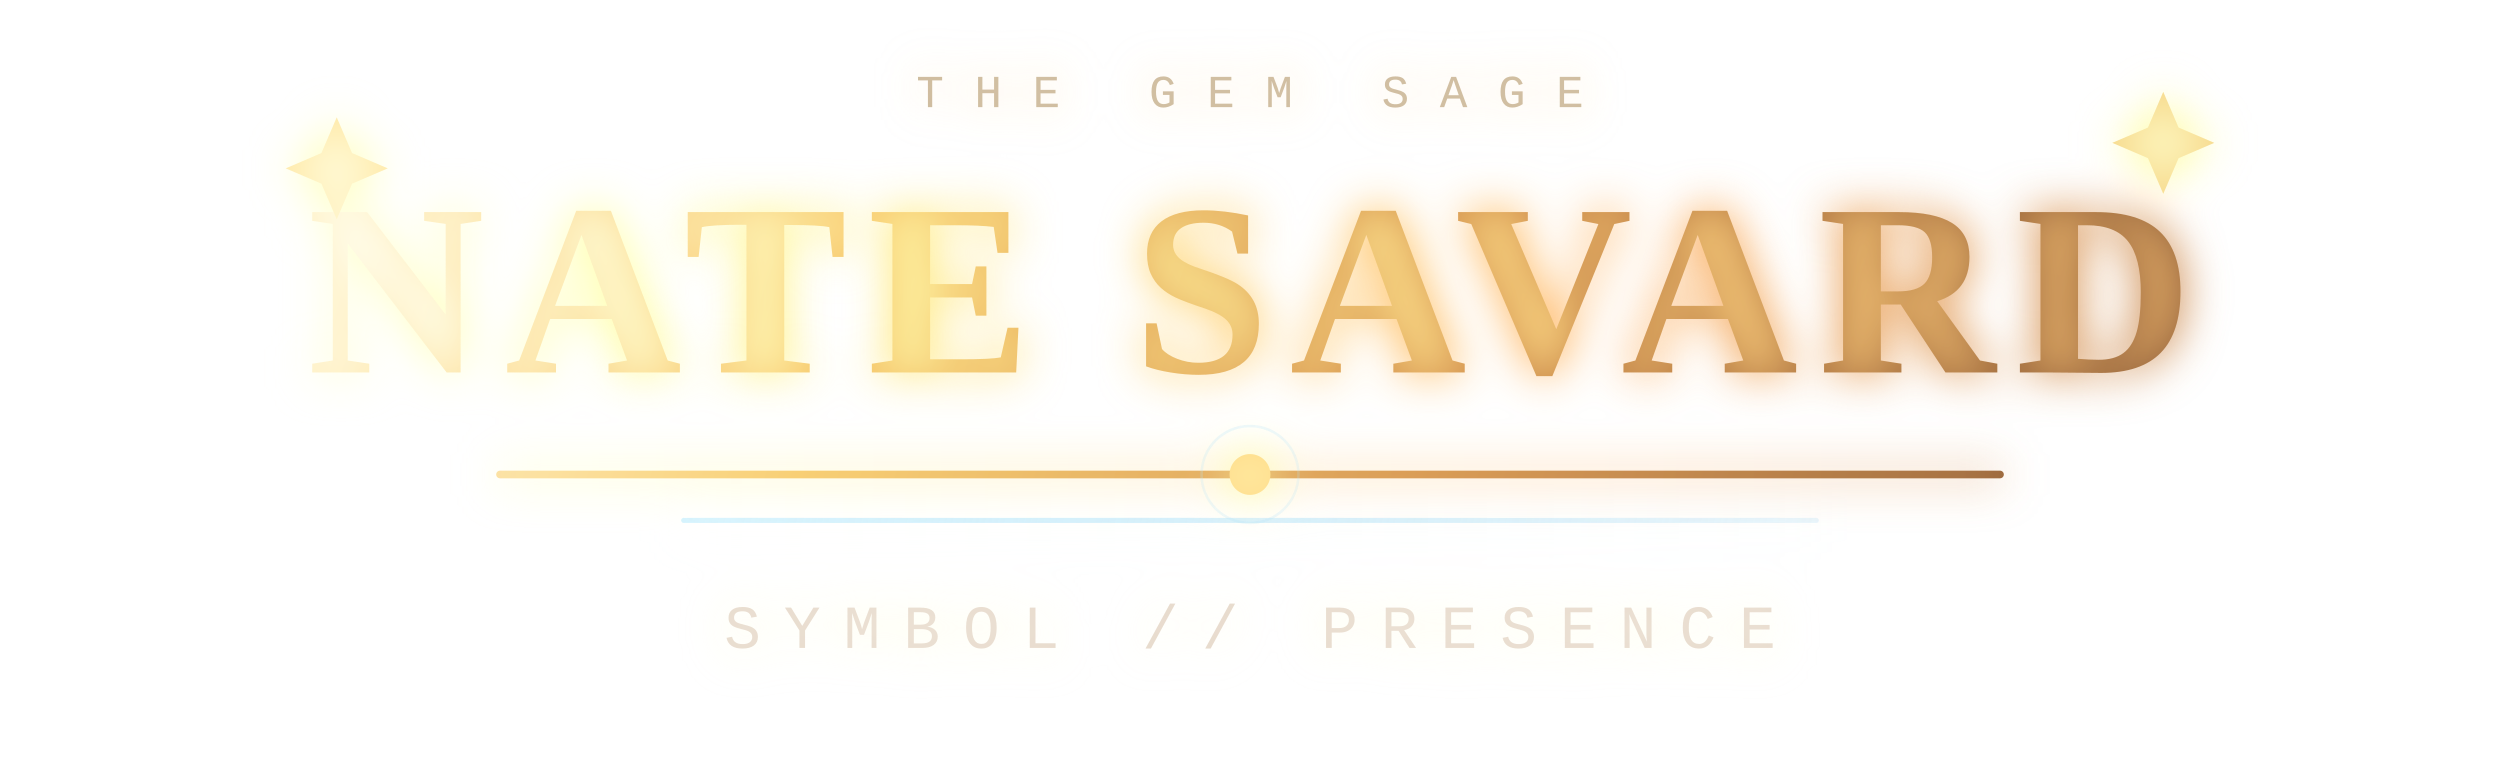
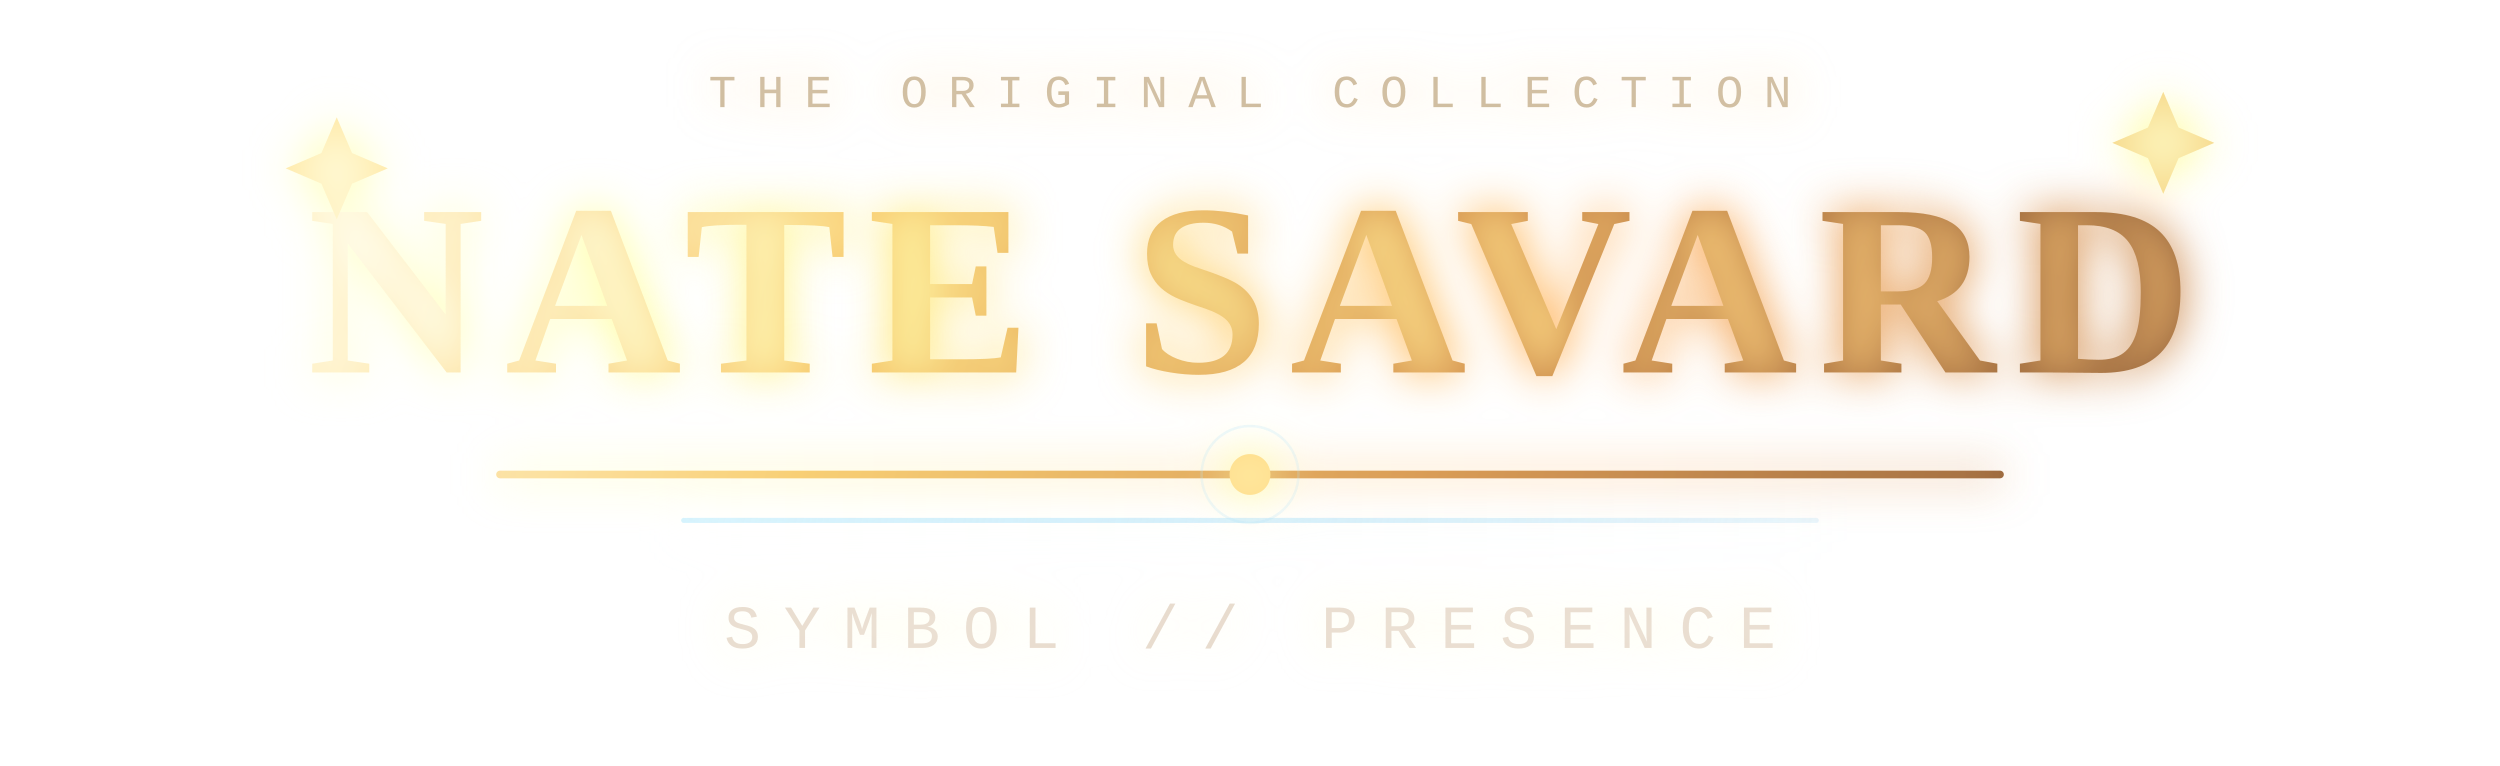
<svg xmlns="http://www.w3.org/2000/svg" width="980" height="300" viewBox="0 0 980 300" fill="none">
  <defs>
    <linearGradient id="sageGoldClean" x1="160" y1="30" x2="818" y2="250" gradientUnits="userSpaceOnUse">
      <stop offset="0" stop-color="#FFF1C6" />
      <stop offset="0.28" stop-color="#F7C86B" />
      <stop offset="0.62" stop-color="#D3914E" />
      <stop offset="1" stop-color="#8B5B37" />
    </linearGradient>
    <linearGradient id="sageBlueClean" x1="230" y1="70" x2="746" y2="220" gradientUnits="userSpaceOnUse">
      <stop offset="0" stop-color="#D5F6FF" />
      <stop offset="1" stop-color="#7BC8F0" stop-opacity="0.14" />
    </linearGradient>
    <filter id="sageCleanGlow" x="20" y="0" width="940" height="300" filterUnits="userSpaceOnUse" color-interpolation-filters="sRGB">
      <feGaussianBlur stdDeviation="9" result="blur" />
      <feColorMatrix in="blur" type="matrix" values="1 0 0 0 0.23  0 1 0 0 0.14  0 0 1 0 0.03  0 0 0 1 0" result="glow" />
      <feBlend in="SourceGraphic" in2="glow" mode="screen" />
    </filter>
  </defs>
  <g filter="url(#sageCleanGlow)">
-     <text x="490" y="42" text-anchor="middle" fill="#CDBA9D" font-family="Courier New, monospace" font-size="18" letter-spacing="12">THE GEM SAGE</text>
+     <text x="490" y="42" text-anchor="middle" fill="#CDBA9D" font-family="Courier New, monospace" font-size="18" letter-spacing="8">THE ORIGINAL COLLECTION</text>
    <text x="490" y="146" text-anchor="middle" fill="url(#sageGoldClean)" font-family="Georgia, 'Times New Roman', serif" font-size="96" font-weight="700" letter-spacing="8">NATE SAVARD</text>
    <path d="M196 186H784" stroke="url(#sageGoldClean)" stroke-width="3" stroke-linecap="round" />
    <path d="M268 204H712" stroke="url(#sageBlueClean)" stroke-width="2" stroke-linecap="round" opacity="0.88" />
    <text x="490" y="254" text-anchor="middle" fill="#E7DACC" font-family="Courier New, monospace" font-size="24" letter-spacing="9">SYMBOL // PRESENCE</text>
    <path d="M132 46L138 60L152 66L138 72L132 86L126 72L112 66L126 60L132 46Z" fill="#FFE9A8" />
    <path d="M848 36L854 50L868 56L854 62L848 76L842 62L828 56L842 50L848 36Z" fill="#F6D88A" />
    <circle cx="490" cy="186" r="8" fill="#FFD57E" />
    <circle cx="490" cy="186" r="19" stroke="url(#sageBlueClean)" stroke-opacity="0.4" />
  </g>
</svg>
